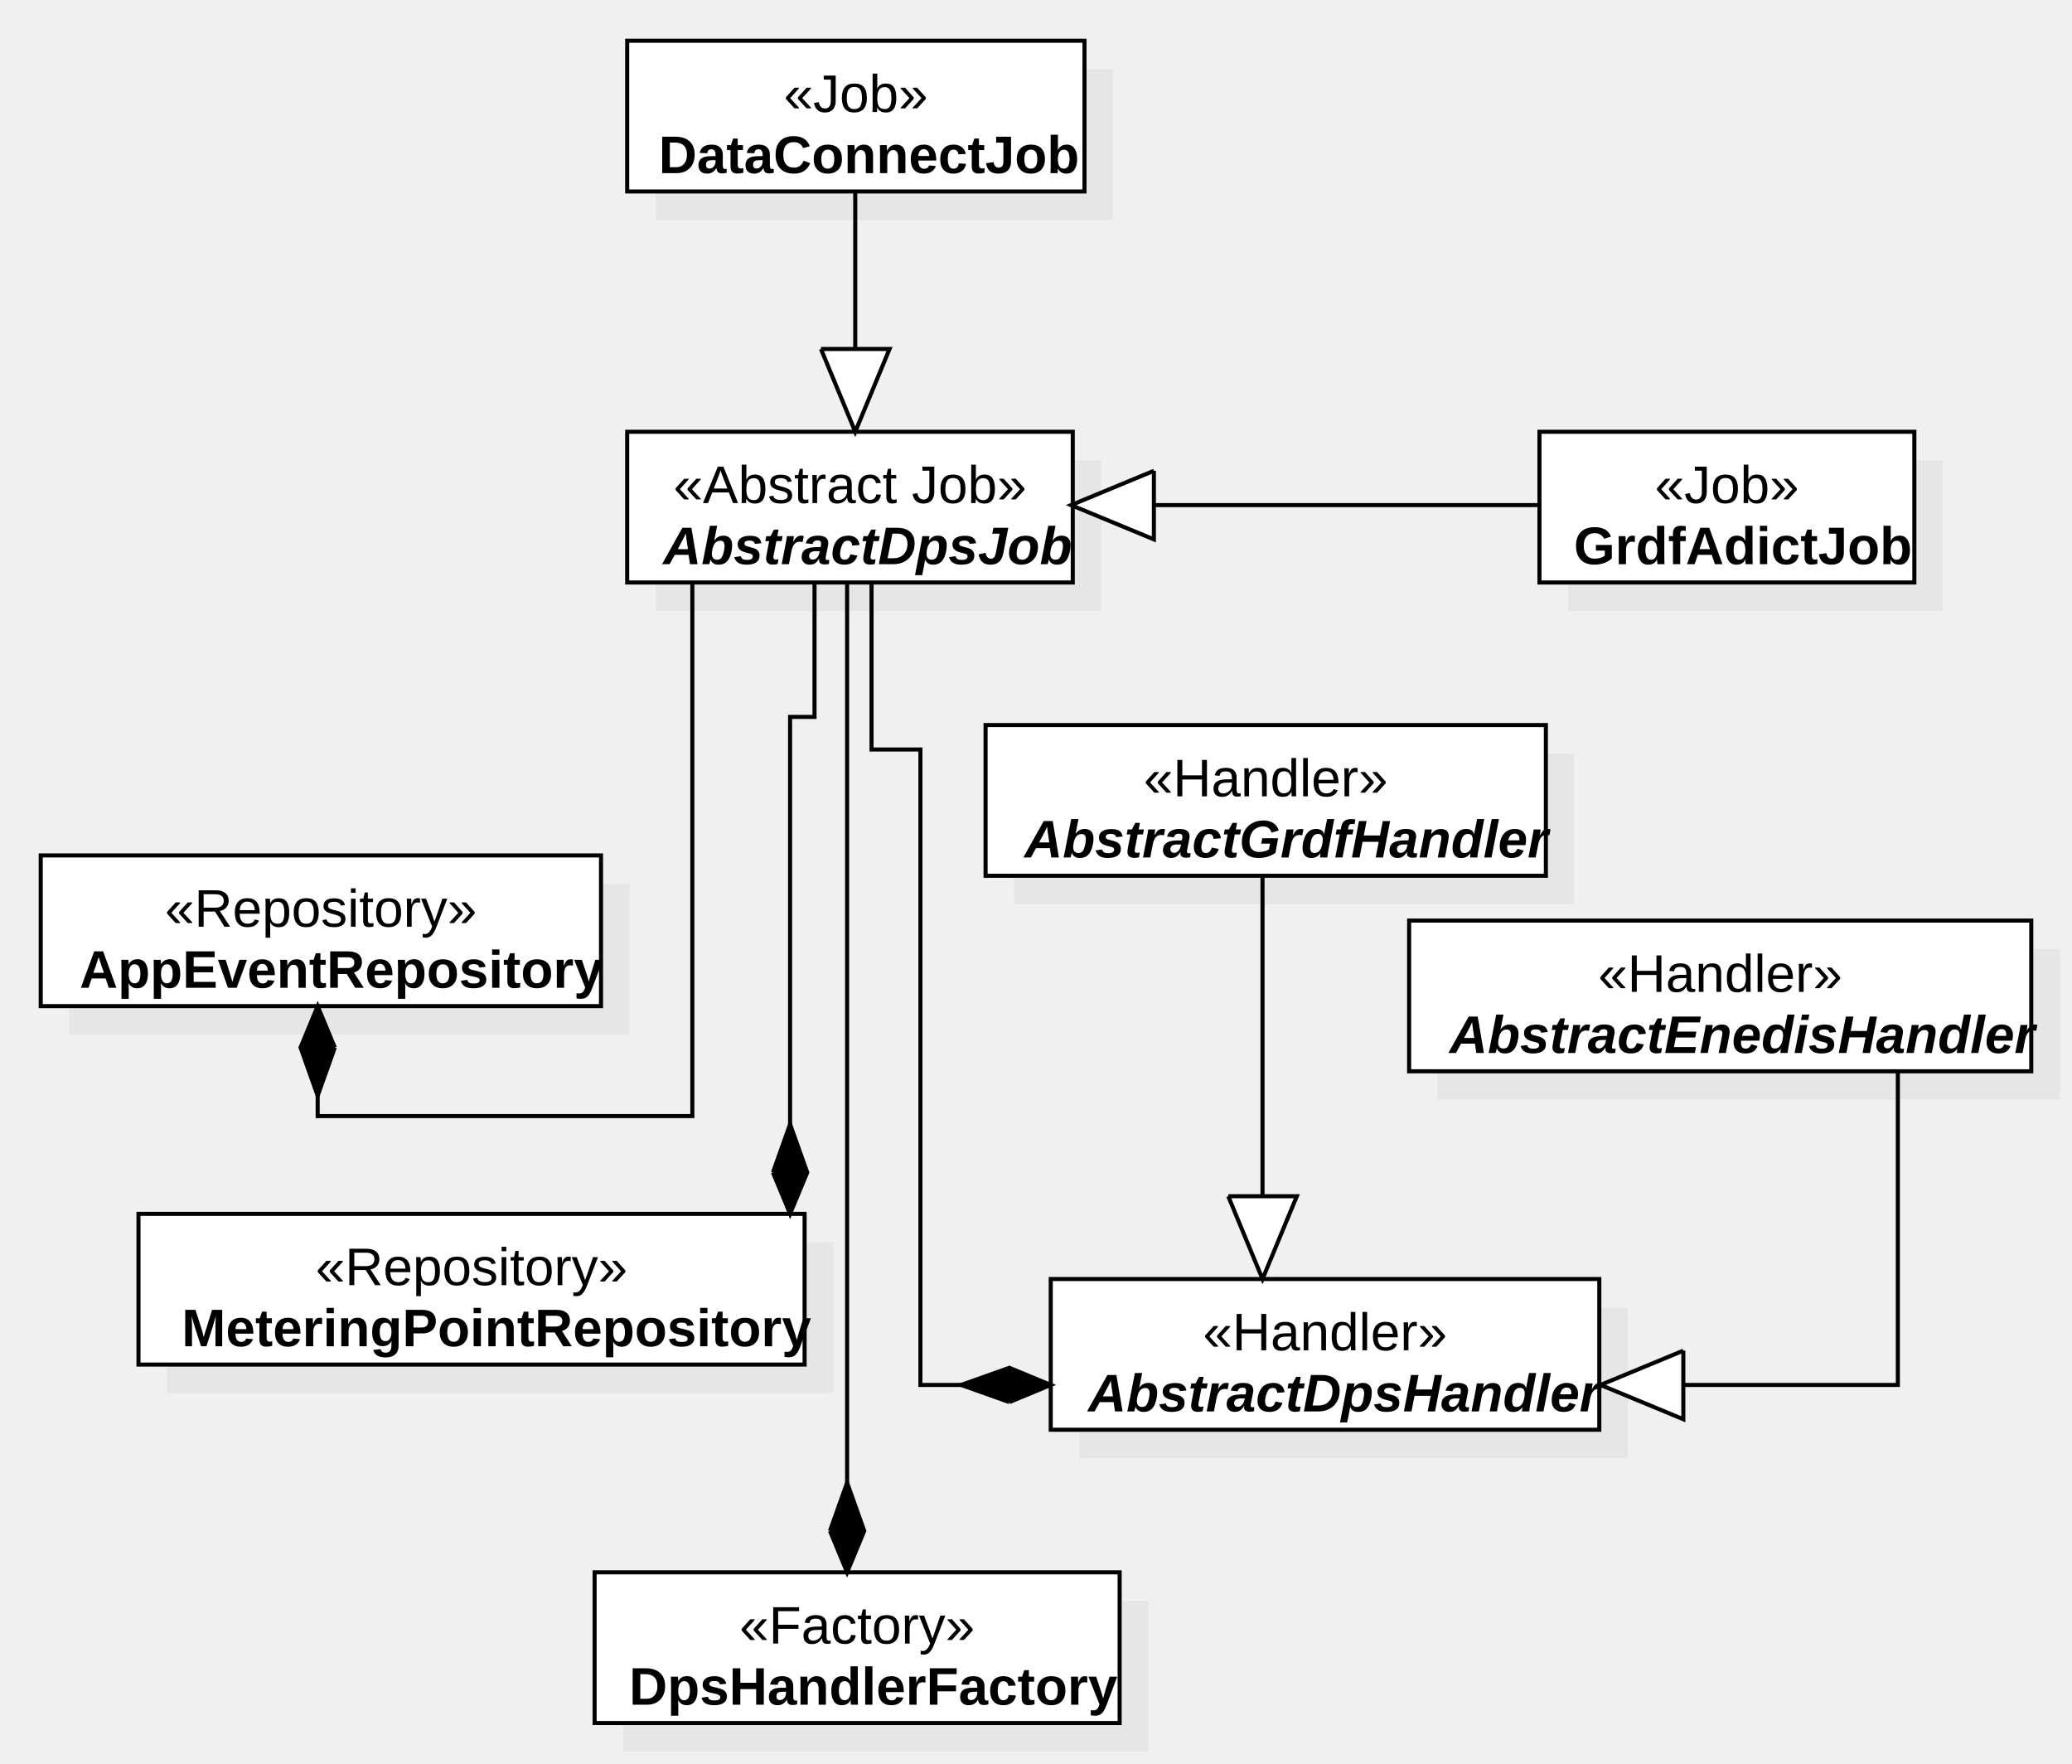
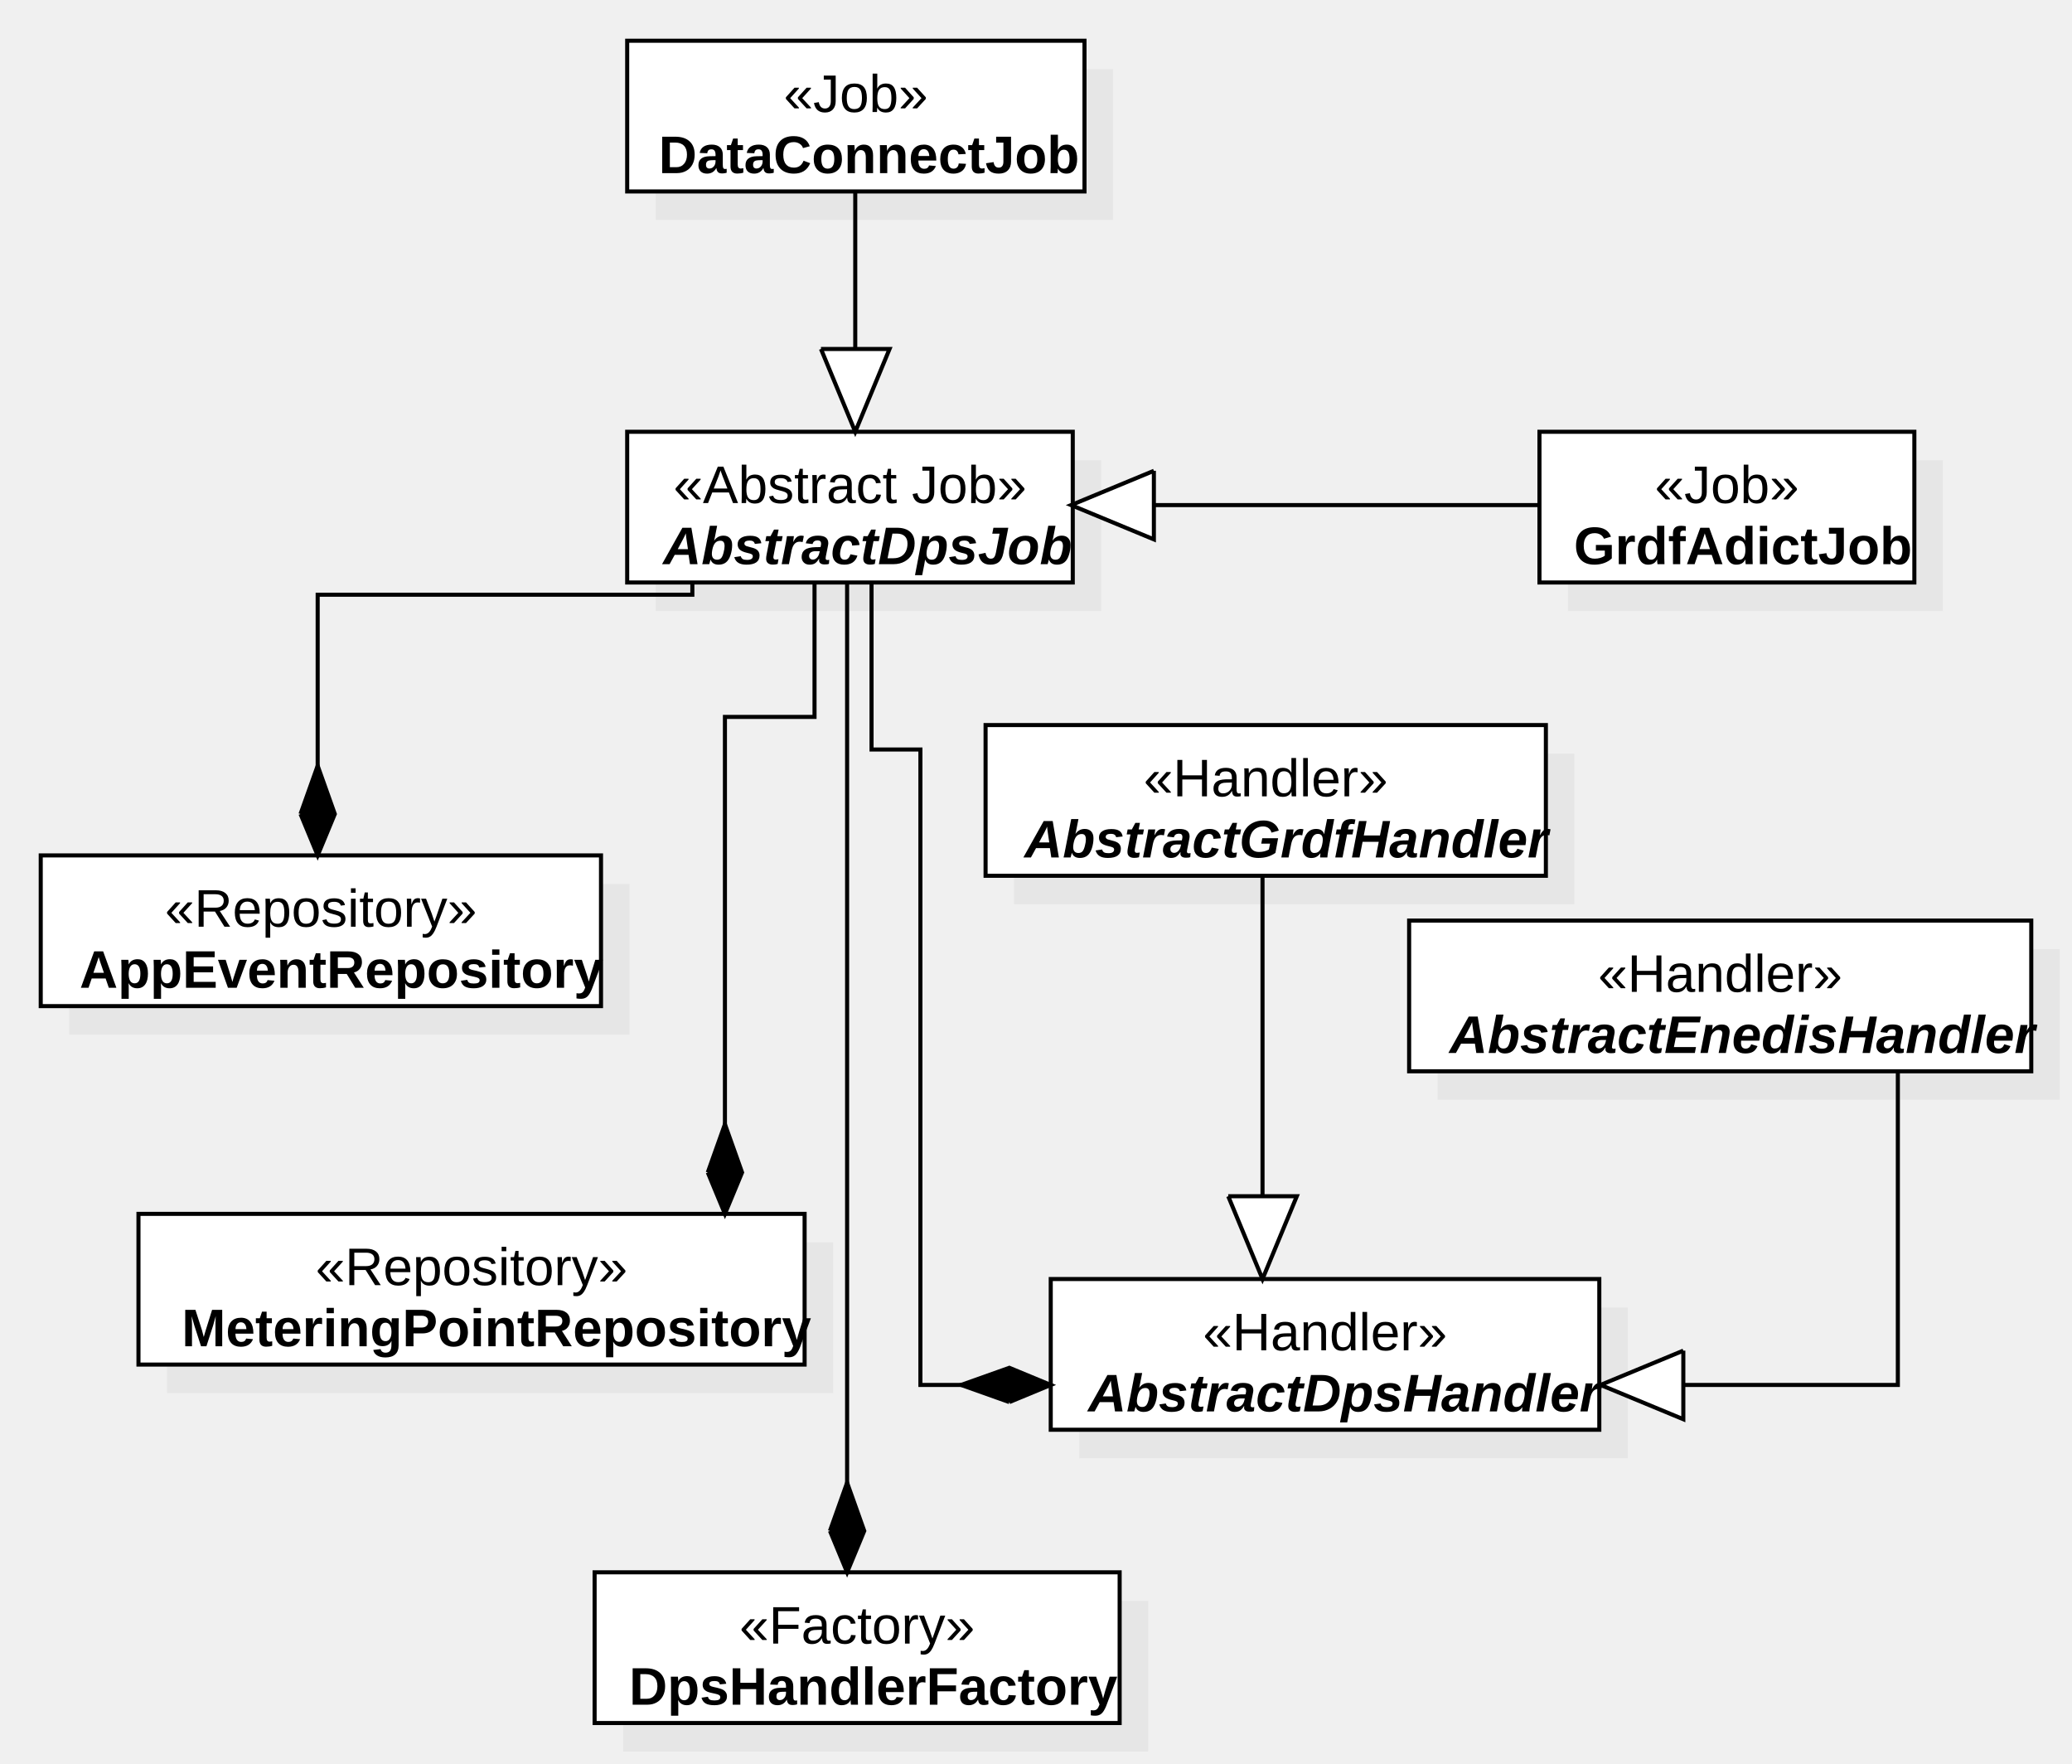
<svg xmlns="http://www.w3.org/2000/svg" version="1.1" width="508.762" height="433">
  <defs />
  <g>
    <g transform="translate(-254,-270) scale(1,1)">
      <rect fill="#C0C0C0" stroke="none" x="415" y="383" width="109.407" height="37" opacity="0.2" />
    </g>
    <g transform="translate(-254,-270) scale(1,1)">
      <rect fill="#ffffff" stroke="none" x="408" y="376" width="109.407" height="37" />
    </g>
    <g transform="translate(-254,-270) scale(1,1)">
      <path fill="none" stroke="#000000" d="M 408 376 L 517.407 376 L 517.407 413 L 408 413 L 408 376 Z Z" stroke-miterlimit="10" />
    </g>
    <g transform="translate(-254,-270) scale(1,1)">
      <g>
        <path fill="none" stroke="none" />
        <text fill="#000000" stroke="none" font-family="Arial" font-size="13px" font-style="normal" font-weight="normal" text-decoration="none" x="419.346" y="393.5">«Abstract Job»</text>
      </g>
    </g>
    <g transform="translate(-254,-270) scale(1,1)">
      <g>
        <path fill="none" stroke="none" />
        <text fill="#000000" stroke="none" font-family="Arial" font-size="13px" font-style="italic" font-weight="bold" text-decoration="none" x="416.823" y="408.5">AbstractDpsJob</text>
      </g>
    </g>
    <g transform="translate(-254,-270) scale(1,1)">
      <rect fill="#C0C0C0" stroke="none" x="639" y="383" width="92.053" height="37" opacity="0.2" />
    </g>
    <g transform="translate(-254,-270) scale(1,1)">
      <rect fill="#ffffff" stroke="none" x="632" y="376" width="92.053" height="37" />
    </g>
    <g transform="translate(-254,-270) scale(1,1)">
      <path fill="none" stroke="#000000" d="M 632 376 L 724.053 376 L 724.053 413 L 632 413 L 632 376 Z Z" stroke-miterlimit="10" />
    </g>
    <g transform="translate(-254,-270) scale(1,1)">
      <g>
        <path fill="none" stroke="none" />
        <text fill="#000000" stroke="none" font-family="Arial" font-size="13px" font-style="normal" font-weight="normal" text-decoration="none" x="660.316" y="393.5">«Job»</text>
      </g>
    </g>
    <g transform="translate(-254,-270) scale(1,1)">
      <g>
        <path fill="none" stroke="none" />
        <text fill="#000000" stroke="none" font-family="Arial" font-size="13px" font-style="normal" font-weight="bold" text-decoration="none" x="640.455" y="408.5">GrdfAdictJob</text>
      </g>
    </g>
    <g transform="translate(-254,-270) scale(1,1)">
      <path fill="none" stroke="#000000" d="M 632 394 L 517 394" stroke-miterlimit="10" />
    </g>
    <g transform="translate(-254,-270) scale(1,1)">
      <path fill="#FFFFFF" stroke="none" d="M 537.325 385.581 L 517 394 L 537.325 402.419" />
    </g>
    <g transform="translate(-254,-270) scale(1,1)">
      <path fill="none" stroke="#000000" d="M 537.325 385.581 L 517 394 L 537.325 402.419 L 537.325 385.581" stroke-miterlimit="10" />
    </g>
    <g transform="translate(-254,-270) scale(1,1)">
      <rect fill="#C0C0C0" stroke="none" x="415" y="287" width="112.289" height="37" opacity="0.2" />
    </g>
    <g transform="translate(-254,-270) scale(1,1)">
      <rect fill="#ffffff" stroke="none" x="408" y="280" width="112.289" height="37" />
    </g>
    <g transform="translate(-254,-270) scale(1,1)">
      <path fill="none" stroke="#000000" d="M 408 280 L 520.289 280 L 520.289 317 L 408 317 L 408 280 Z Z" stroke-miterlimit="10" />
    </g>
    <g transform="translate(-254,-270) scale(1,1)">
      <g>
        <path fill="none" stroke="none" />
        <text fill="#000000" stroke="none" font-family="Arial" font-size="13px" font-style="normal" font-weight="normal" text-decoration="none" x="446.435" y="297.5">«Job»</text>
      </g>
    </g>
    <g transform="translate(-254,-270) scale(1,1)">
      <g>
        <path fill="none" stroke="none" />
        <text fill="#000000" stroke="none" font-family="Arial" font-size="13px" font-style="normal" font-weight="bold" text-decoration="none" x="415.725" y="312.5">DataConnectJob</text>
      </g>
    </g>
    <g transform="translate(-254,-270) scale(1,1)">
      <path fill="none" stroke="#000000" d="M 464 317 L 464 376" stroke-miterlimit="10" />
    </g>
    <g transform="translate(-254,-270) scale(1,1)">
      <path fill="#FFFFFF" stroke="none" d="M 455.581 355.675 L 464 376 L 472.419 355.675" />
    </g>
    <g transform="translate(-254,-270) scale(1,1)">
      <path fill="none" stroke="#000000" d="M 455.581 355.675 L 464 376 L 472.419 355.675 L 455.581 355.675" stroke-miterlimit="10" />
    </g>
    <g transform="translate(-254,-270) scale(1,1)">
      <rect fill="#C0C0C0" stroke="none" x="503" y="455" width="137.578" height="37" opacity="0.2" />
    </g>
    <g transform="translate(-254,-270) scale(1,1)">
      <rect fill="#ffffff" stroke="none" x="496" y="448" width="137.578" height="37" />
    </g>
    <g transform="translate(-254,-270) scale(1,1)">
      <path fill="none" stroke="#000000" d="M 496 448 L 633.578 448 L 633.578 485 L 496 485 L 496 448 Z Z" stroke-miterlimit="10" />
    </g>
    <g transform="translate(-254,-270) scale(1,1)">
      <g>
        <path fill="none" stroke="none" />
        <text fill="#000000" stroke="none" font-family="Arial" font-size="13px" font-style="normal" font-weight="normal" text-decoration="none" x="534.796" y="465.5">«Handler»</text>
      </g>
    </g>
    <g transform="translate(-254,-270) scale(1,1)">
      <g>
        <path fill="none" stroke="none" />
        <text fill="#000000" stroke="none" font-family="Arial" font-size="13px" font-style="italic" font-weight="bold" text-decoration="none" x="505.543" y="480.5">AbstractGrdfHandler</text>
      </g>
    </g>
    <g transform="translate(-254,-270) scale(1,1)">
      <rect fill="#C0C0C0" stroke="none" x="607" y="503" width="152.762" height="37" opacity="0.2" />
    </g>
    <g transform="translate(-254,-270) scale(1,1)">
      <rect fill="#ffffff" stroke="none" x="600" y="496" width="152.762" height="37" />
    </g>
    <g transform="translate(-254,-270) scale(1,1)">
      <path fill="none" stroke="#000000" d="M 600 496 L 752.762 496 L 752.762 533 L 600 533 L 600 496 Z Z" stroke-miterlimit="10" />
    </g>
    <g transform="translate(-254,-270) scale(1,1)">
      <g>
        <path fill="none" stroke="none" />
        <text fill="#000000" stroke="none" font-family="Arial" font-size="13px" font-style="normal" font-weight="normal" text-decoration="none" x="646.388" y="513.5">«Handler»</text>
      </g>
    </g>
    <g transform="translate(-254,-270) scale(1,1)">
      <g>
        <path fill="none" stroke="none" />
        <text fill="#000000" stroke="none" font-family="Arial" font-size="13px" font-style="italic" font-weight="bold" text-decoration="none" x="609.902" y="528.5">AbstractEnedisHandler</text>
      </g>
    </g>
    <g transform="translate(-254,-270) scale(1,1)">
      <rect fill="#C0C0C0" stroke="none" x="519" y="591" width="134.696" height="37" opacity="0.2" />
    </g>
    <g transform="translate(-254,-270) scale(1,1)">
      <rect fill="#ffffff" stroke="none" x="512" y="584" width="134.696" height="37" />
    </g>
    <g transform="translate(-254,-270) scale(1,1)">
      <path fill="none" stroke="#000000" d="M 512 584 L 646.696 584 L 646.696 621 L 512 621 L 512 584 Z Z" stroke-miterlimit="10" />
    </g>
    <g transform="translate(-254,-270) scale(1,1)">
      <g>
        <path fill="none" stroke="none" />
        <text fill="#000000" stroke="none" font-family="Arial" font-size="13px" font-style="normal" font-weight="normal" text-decoration="none" x="549.355" y="601.5">«Handler»</text>
      </g>
    </g>
    <g transform="translate(-254,-270) scale(1,1)">
      <g>
        <path fill="none" stroke="none" />
        <text fill="#000000" stroke="none" font-family="Arial" font-size="13px" font-style="italic" font-weight="bold" text-decoration="none" x="521.185" y="616.5">AbstractDpsHandler</text>
      </g>
    </g>
    <g transform="translate(-254,-270) scale(1,1)">
      <path fill="none" stroke="#000000" d="M 720 533 L 720 610 L 647 610" stroke-miterlimit="10" />
    </g>
    <g transform="translate(-254,-270) scale(1,1)">
      <path fill="#FFFFFF" stroke="none" d="M 667.325 601.581 L 647 610 L 667.325 618.419" />
    </g>
    <g transform="translate(-254,-270) scale(1,1)">
      <path fill="none" stroke="#000000" d="M 667.325 601.581 L 647 610 L 667.325 618.419 L 667.325 601.581" stroke-miterlimit="10" />
    </g>
    <g transform="translate(-254,-270) scale(1,1)">
      <path fill="none" stroke="#000000" d="M 564 485 L 564 584" stroke-miterlimit="10" />
    </g>
    <g transform="translate(-254,-270) scale(1,1)">
      <path fill="#FFFFFF" stroke="none" d="M 555.581 563.675 L 564 584 L 572.419 563.675" />
    </g>
    <g transform="translate(-254,-270) scale(1,1)">
      <path fill="none" stroke="#000000" d="M 555.581 563.675 L 564 584 L 572.419 563.675 L 555.581 563.675" stroke-miterlimit="10" />
    </g>
    <g transform="translate(-254,-270) scale(1,1)">
      <rect fill="#C0C0C0" stroke="none" x="407" y="663" width="128.92" height="37" opacity="0.2" />
    </g>
    <g transform="translate(-254,-270) scale(1,1)">
      <rect fill="#ffffff" stroke="none" x="400" y="656" width="128.92" height="37" />
    </g>
    <g transform="translate(-254,-270) scale(1,1)">
      <path fill="none" stroke="#000000" d="M 400 656 L 528.92 656 L 528.92 693 L 400 693 L 400 656 Z Z" stroke-miterlimit="10" />
    </g>
    <g transform="translate(-254,-270) scale(1,1)">
      <g>
        <path fill="none" stroke="none" />
        <text fill="#000000" stroke="none" font-family="Arial" font-size="13px" font-style="normal" font-weight="normal" text-decoration="none" x="435.559" y="673.5">«Factory»</text>
      </g>
    </g>
    <g transform="translate(-254,-270) scale(1,1)">
      <g>
        <path fill="none" stroke="none" />
        <text fill="#000000" stroke="none" font-family="Arial" font-size="13px" font-style="normal" font-weight="bold" text-decoration="none" x="408.467" y="688.5">DpsHandlerFactory</text>
      </g>
    </g>
    <g transform="translate(-254,-270) scale(1,1)">
      <rect fill="#C0C0C0" stroke="none" x="295" y="575" width="163.565" height="37" opacity="0.2" />
    </g>
    <g transform="translate(-254,-270) scale(1,1)">
      <rect fill="#ffffff" stroke="none" x="288" y="568" width="163.565" height="37" />
    </g>
    <g transform="translate(-254,-270) scale(1,1)">
      <path fill="none" stroke="#000000" d="M 288 568 L 451.565 568 L 451.565 605 L 288 605 L 288 568 Z Z" stroke-miterlimit="10" />
    </g>
    <g transform="translate(-254,-270) scale(1,1)">
      <g>
        <path fill="none" stroke="none" />
        <text fill="#000000" stroke="none" font-family="Arial" font-size="13px" font-style="normal" font-weight="normal" text-decoration="none" x="331.484" y="585.5">«Repository»</text>
      </g>
    </g>
    <g transform="translate(-254,-270) scale(1,1)">
      <g>
        <path fill="none" stroke="none" />
        <text fill="#000000" stroke="none" font-family="Arial" font-size="13px" font-style="normal" font-weight="bold" text-decoration="none" x="298.61" y="600.5">MeteringPointRepository</text>
      </g>
    </g>
    <g transform="translate(-254,-270) scale(1,1)">
      <rect fill="#C0C0C0" stroke="none" x="271" y="487" width="137.572" height="37" opacity="0.2" />
    </g>
    <g transform="translate(-254,-270) scale(1,1)">
      <rect fill="#ffffff" stroke="none" x="264" y="480" width="137.572" height="37" />
    </g>
    <g transform="translate(-254,-270) scale(1,1)">
      <path fill="none" stroke="#000000" d="M 264 480 L 401.572 480 L 401.572 517 L 264 517 L 264 480 Z Z" stroke-miterlimit="10" />
    </g>
    <g transform="translate(-254,-270) scale(1,1)">
      <g>
        <path fill="none" stroke="none" />
        <text fill="#000000" stroke="none" font-family="Arial" font-size="13px" font-style="normal" font-weight="normal" text-decoration="none" x="294.487" y="497.5">«Repository»</text>
      </g>
    </g>
    <g transform="translate(-254,-270) scale(1,1)">
      <g>
        <path fill="none" stroke="none" />
        <text fill="#000000" stroke="none" font-family="Arial" font-size="13px" font-style="normal" font-weight="bold" text-decoration="none" x="273.531" y="512.5">AppEventRepository</text>
      </g>
    </g>
    <g transform="translate(-254,-270) scale(1,1)">
-       <path fill="none" stroke="#000000" d="M 424 413 L 424 544 L 332 544 L 332 517" stroke-miterlimit="10" />
-     </g>
-     <g transform="translate(-254,-270) scale(1,1)">
-       <path fill="#000000" stroke="none" d="M 336.21 527.163 L 332 517 L 327.79 527.163 L 332 539" />
-     </g>
-     <g transform="translate(-254,-270) scale(1,1)">
-       <path fill="none" stroke="#000000" d="M 336.21 527.163 L 332 517 L 327.79 527.163 L 332 539 L 336.21 527.163" stroke-miterlimit="10" />
-     </g>
-     <g transform="translate(-254,-270) scale(1,1)">
-       <path fill="none" stroke="#000000" d="M 454 413 L 454 446 L 448 446 L 448 568" stroke-miterlimit="10" />
-     </g>
-     <g transform="translate(-254,-270) scale(1,1)">
-       <path fill="#000000" stroke="none" d="M 443.79 557.837 L 448 568 L 452.21 557.837 L 448 546" />
-     </g>
-     <g transform="translate(-254,-270) scale(1,1)">
-       <path fill="none" stroke="#000000" d="M 443.79 557.837 L 448 568 L 452.21 557.837 L 448 546 L 443.79 557.837" stroke-miterlimit="10" />
+       <path fill="none" stroke="#000000" d="M 424 413 L 424 416 L 332 416 L 332 480" stroke-miterlimit="10" />
+     </g>
+     <g transform="translate(-254,-270) scale(1,1)">
+       <path fill="#000000" stroke="none" d="M 327.79 469.837 L 332 480 L 336.21 469.837 L 332 458" />
+     </g>
+     <g transform="translate(-254,-270) scale(1,1)">
+       <path fill="none" stroke="#000000" d="M 327.79 469.837 L 332 480 L 336.21 469.837 L 332 458 L 327.79 469.837" stroke-miterlimit="10" />
+     </g>
+     <g transform="translate(-254,-270) scale(1,1)">
+       <path fill="none" stroke="#000000" d="M 454 413 L 454 446 L 432 446 L 432 568" stroke-miterlimit="10" />
+     </g>
+     <g transform="translate(-254,-270) scale(1,1)">
+       <path fill="#000000" stroke="none" d="M 427.79 557.837 L 432 568 L 436.21 557.837 L 432 546" />
+     </g>
+     <g transform="translate(-254,-270) scale(1,1)">
+       <path fill="none" stroke="#000000" d="M 427.79 557.837 L 432 568 L 436.21 557.837 L 432 546 L 427.79 557.837" stroke-miterlimit="10" />
    </g>
    <g transform="translate(-254,-270) scale(1,1)">
      <path fill="none" stroke="#000000" d="M 462 413 L 462 656" stroke-miterlimit="10" />
    </g>
    <g transform="translate(-254,-270) scale(1,1)">
      <path fill="#000000" stroke="none" d="M 457.79 645.837 L 462 656 L 466.21 645.837 L 462 634" />
    </g>
    <g transform="translate(-254,-270) scale(1,1)">
      <path fill="none" stroke="#000000" d="M 457.79 645.837 L 462 656 L 466.21 645.837 L 462 634 L 457.79 645.837" stroke-miterlimit="10" />
    </g>
    <g transform="translate(-254,-270) scale(1,1)">
      <path fill="none" stroke="#000000" d="M 468 413 L 468 454 L 480 454 L 480 610 L 512 610" stroke-miterlimit="10" />
    </g>
    <g transform="translate(-254,-270) scale(1,1)">
      <path fill="#000000" stroke="none" d="M 501.837 614.21 L 512 610 L 501.837 605.79 L 490 610" />
    </g>
    <g transform="translate(-254,-270) scale(1,1)">
      <path fill="none" stroke="#000000" d="M 501.837 614.21 L 512 610 L 501.837 605.79 L 490 610 L 501.837 614.21" stroke-miterlimit="10" />
    </g>
  </g>
</svg>
